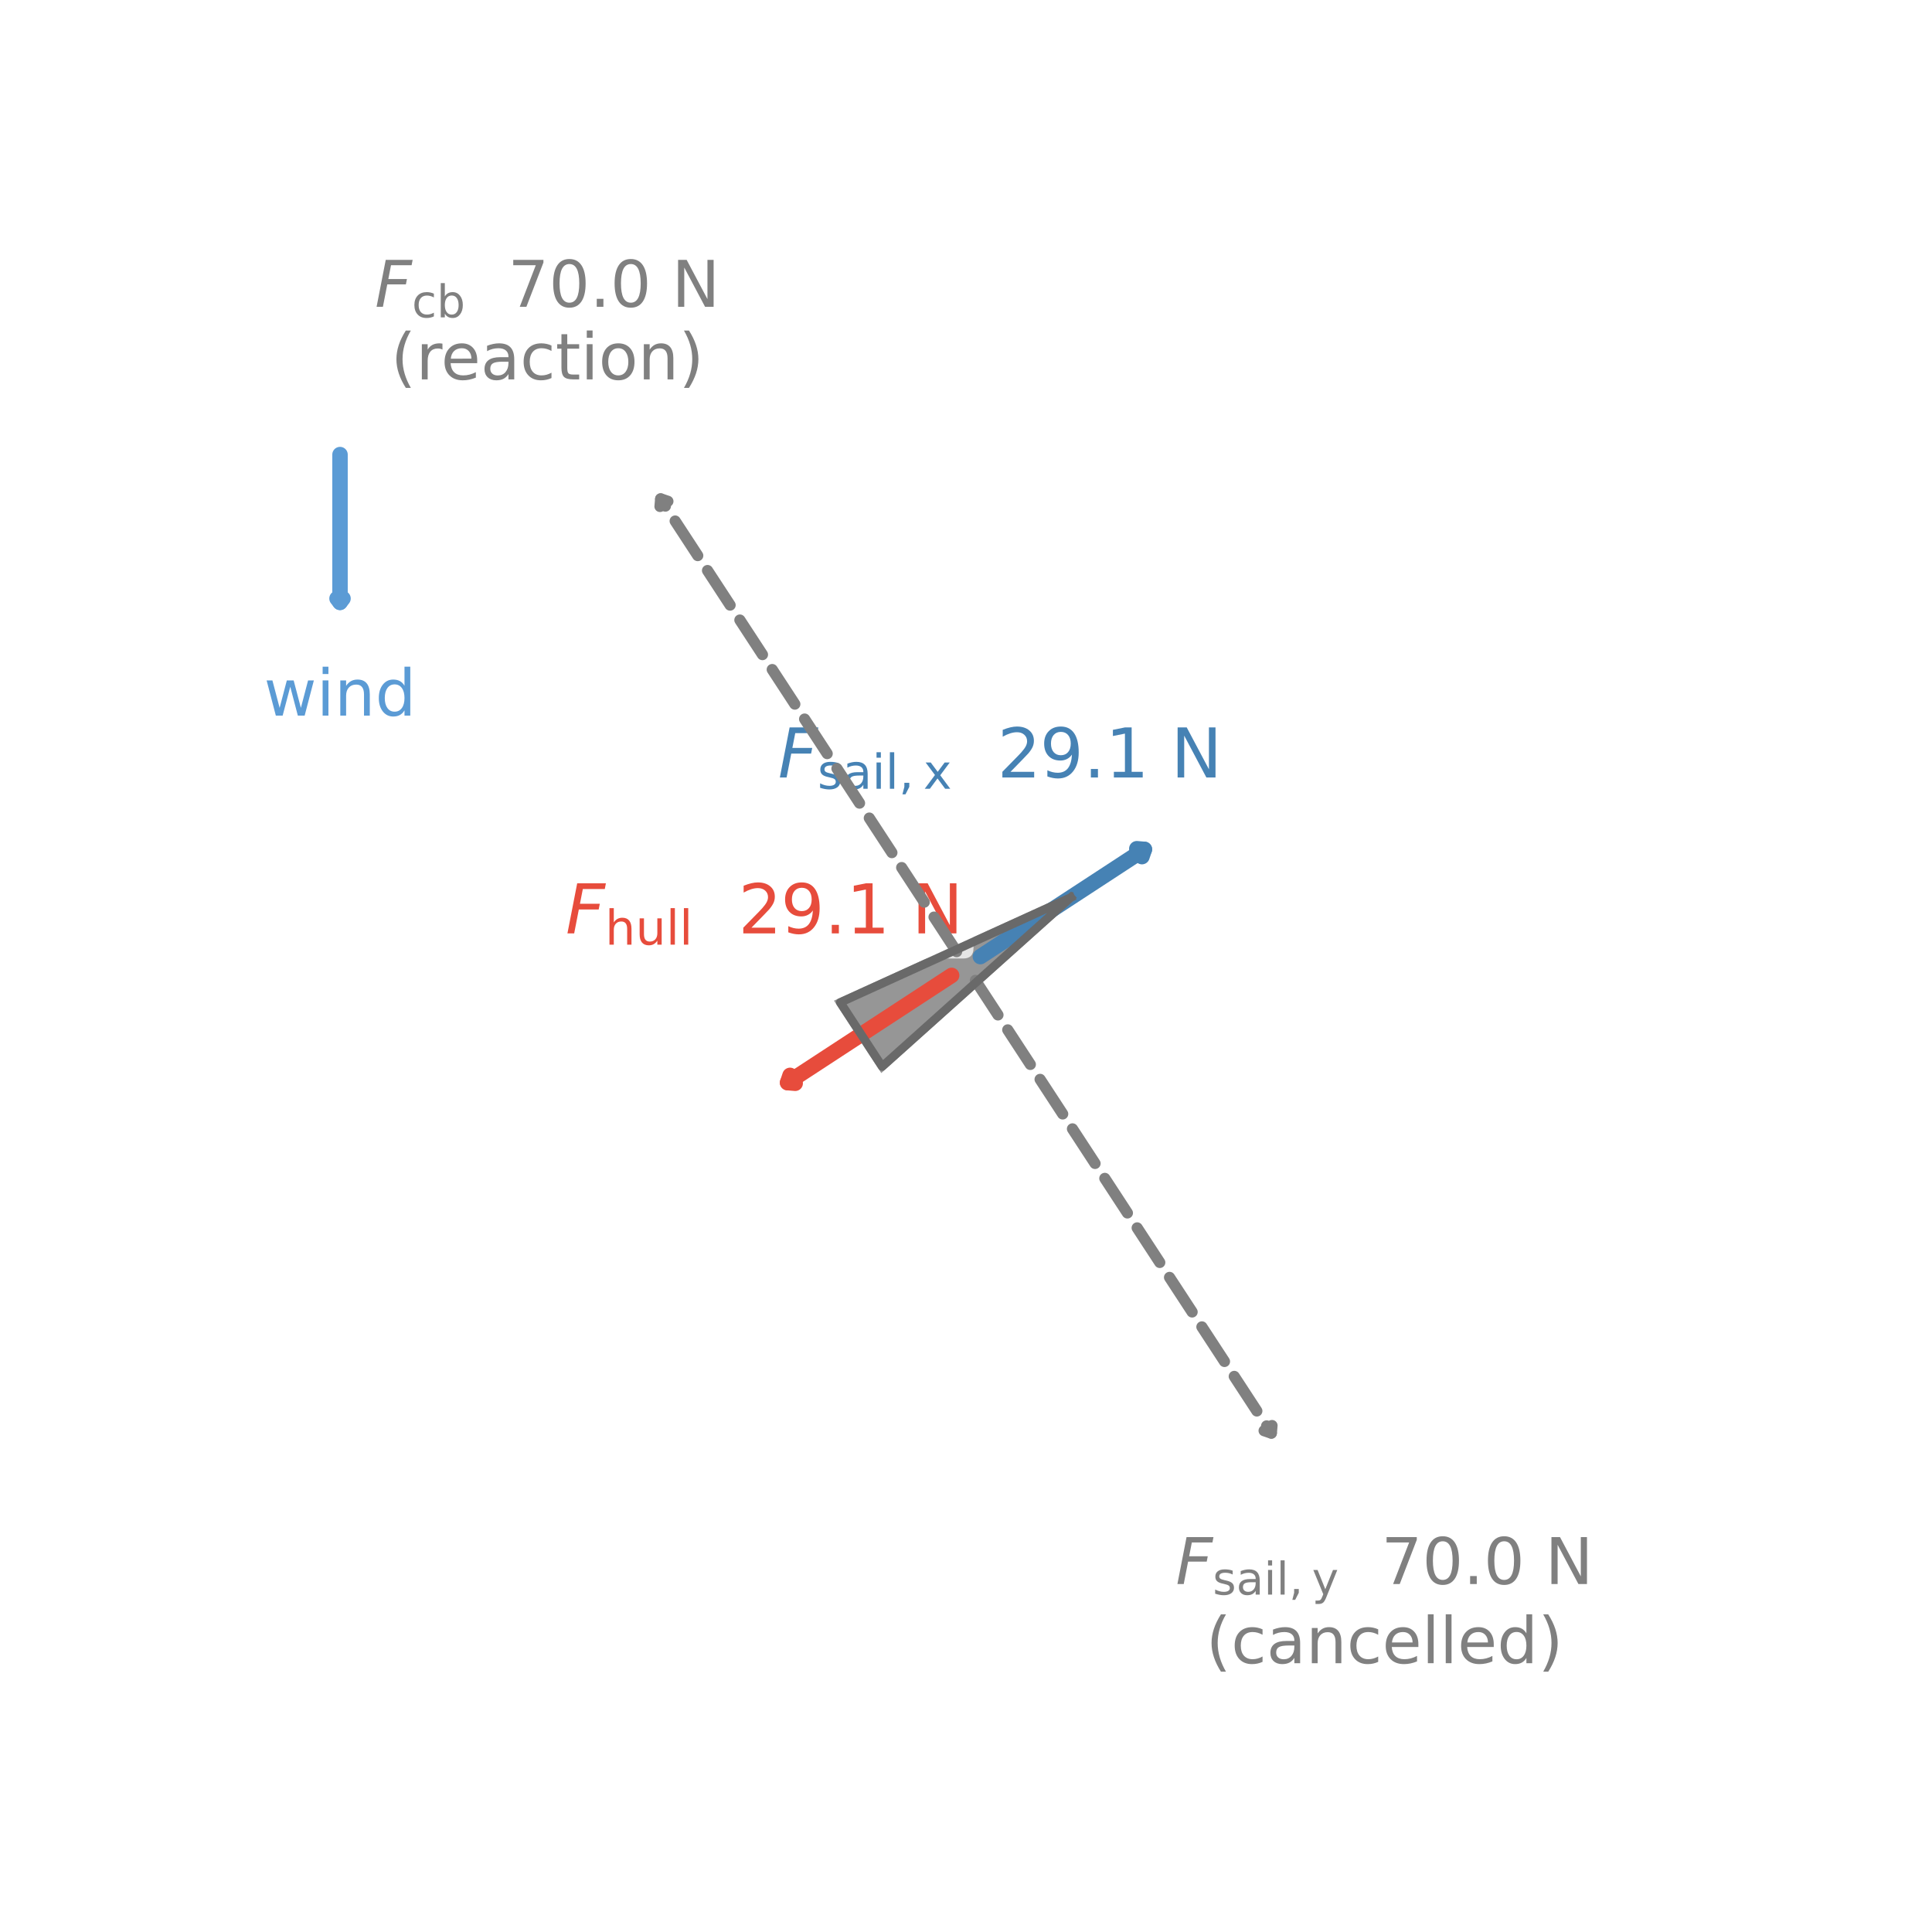
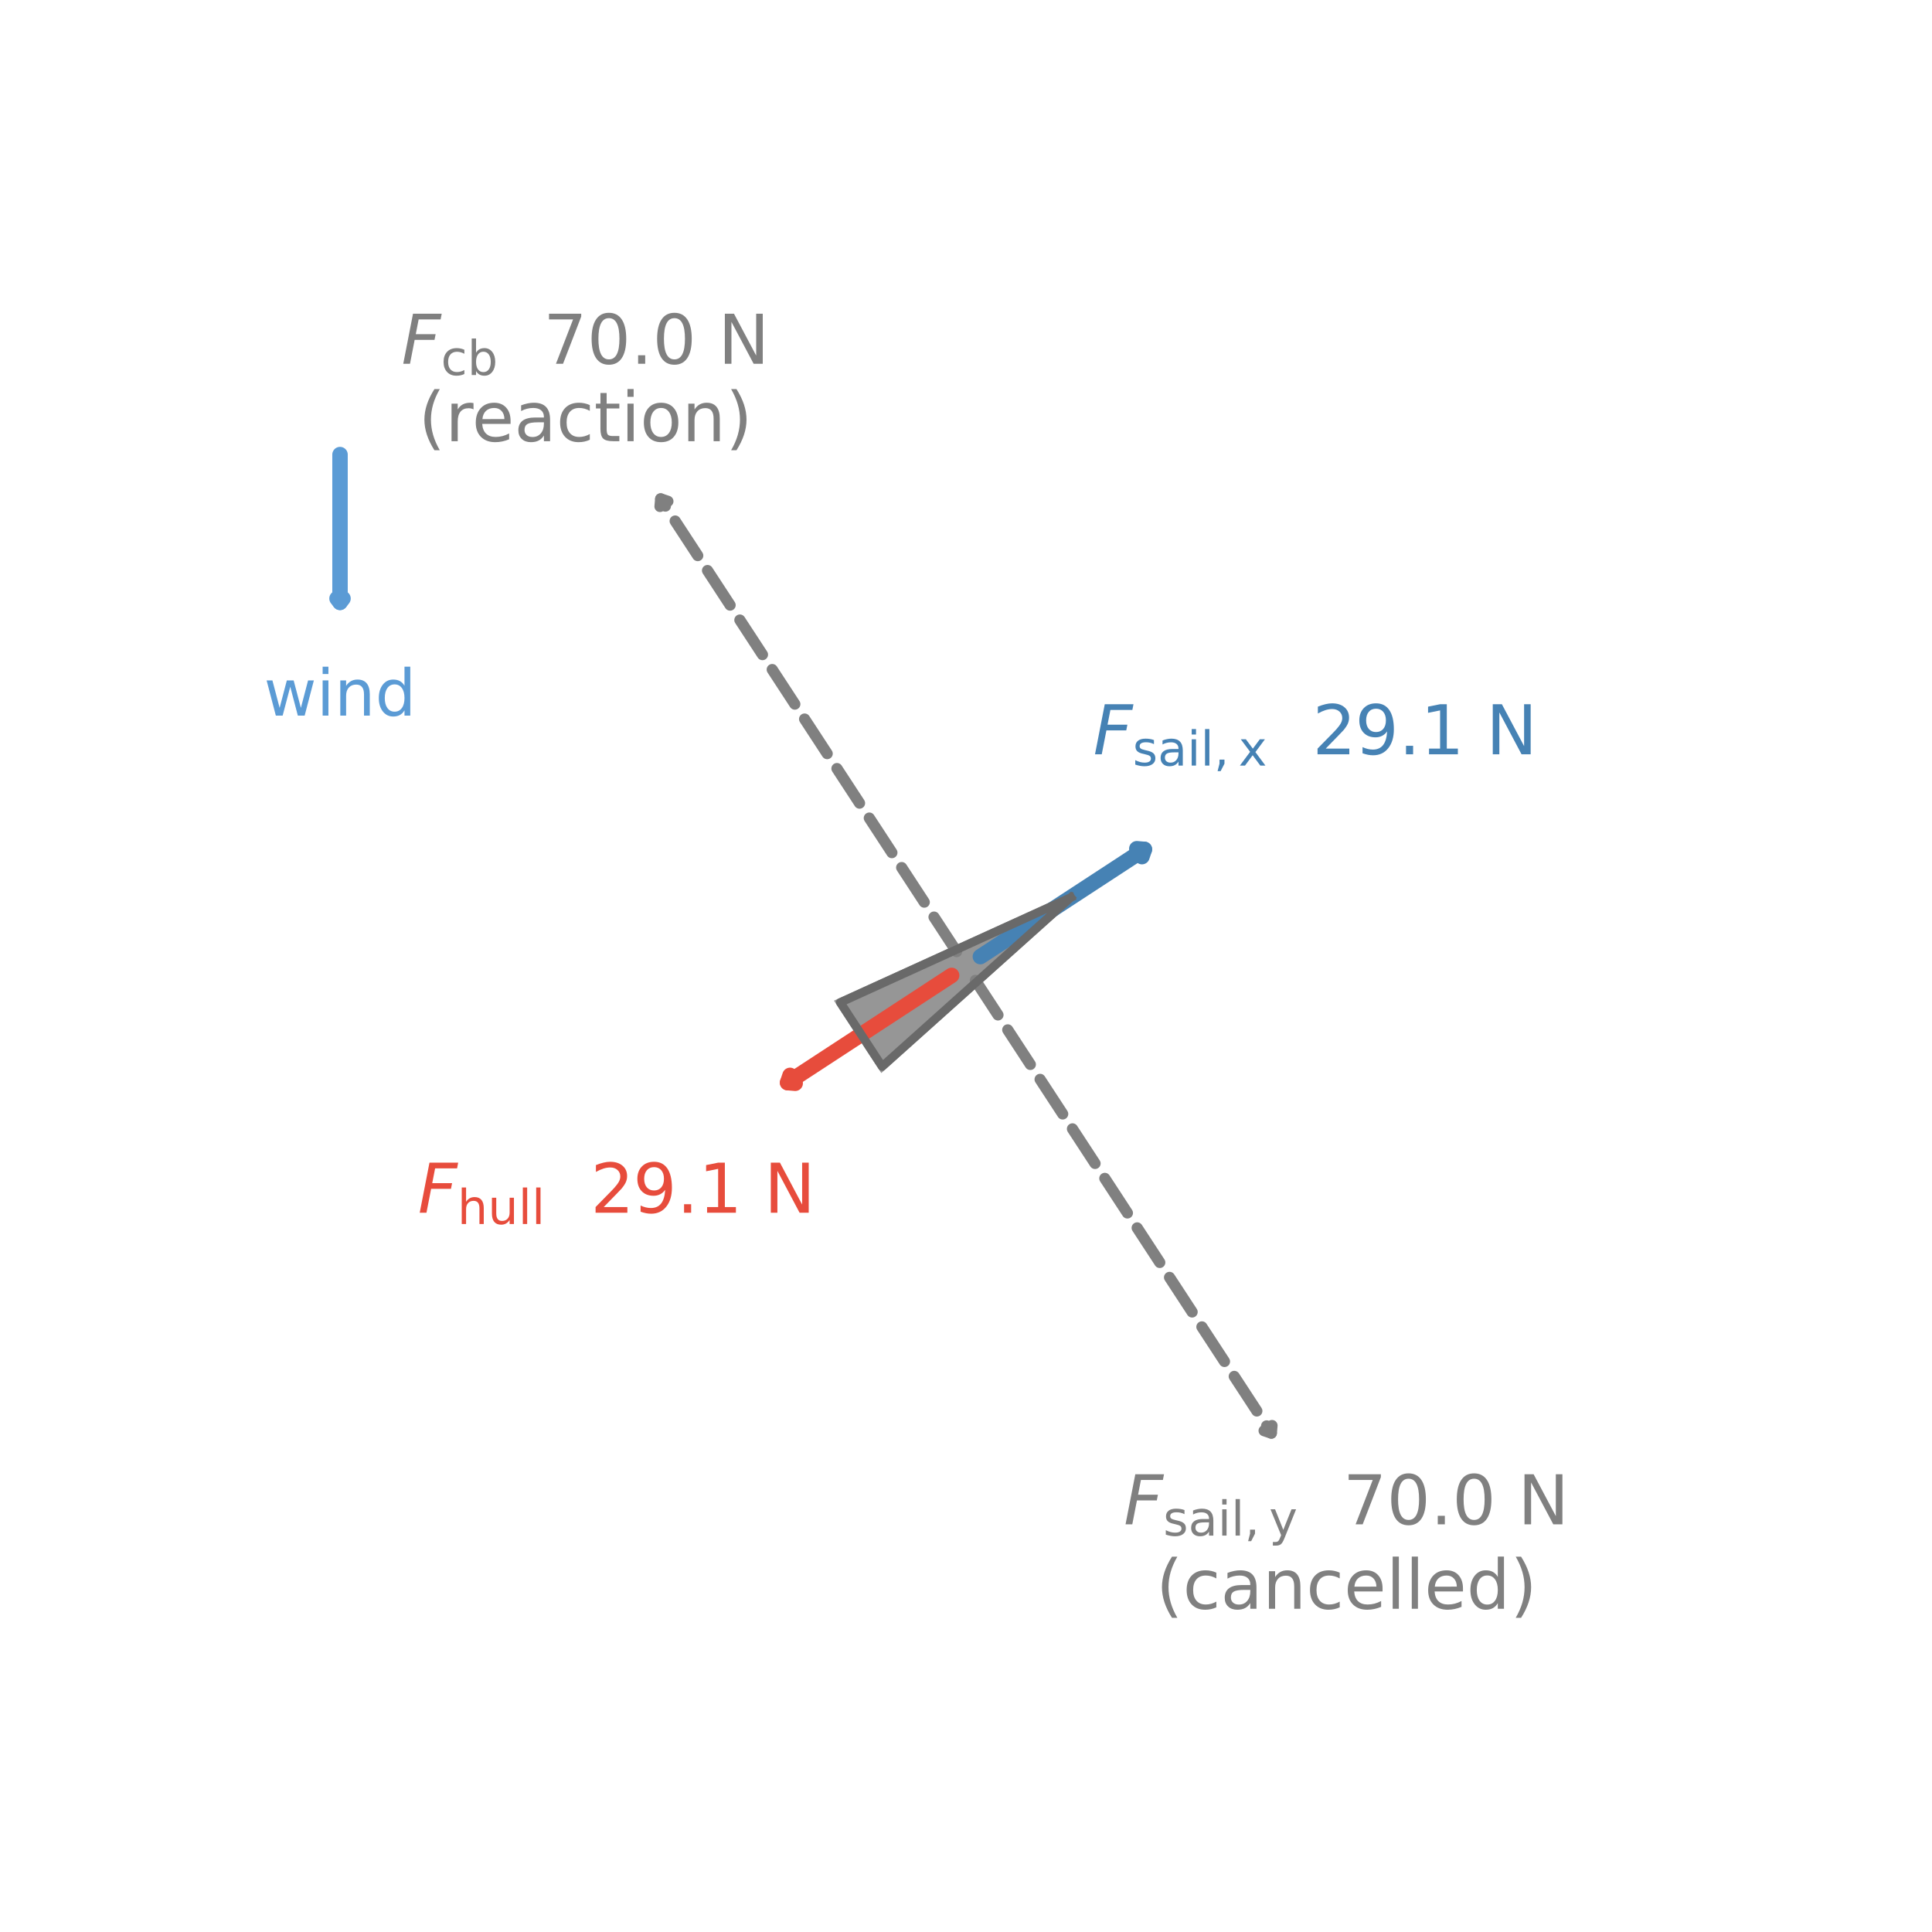
<svg xmlns="http://www.w3.org/2000/svg" xmlns:xlink="http://www.w3.org/1999/xlink" width="225.072pt" height="225.072pt" viewBox="0 0 225.072 225.072" version="1.1">
  <defs>
    <style type="text/css">*{stroke-linejoin: round; stroke-linecap: butt}</style>
  </defs>
  <g id="figure_1">
    <g id="patch_1">
      <path d="M 0 225.072  L 225.072 225.072  L 225.072 -0  L 0 -0  z " style="fill: #ffffff" />
    </g>
    <g id="axes_1">
      <g id="patch_2">
-         <path d="M 124.744 104.556  L 102.766 124.246  L 97.889 116.785  z " clip-path="url(#pf4ee043d40)" style="fill: #696969; opacity: 0.7; stroke: #696969; stroke-linejoin: miter" />
+         <path d="M 124.744 104.556  L 102.766 124.246  L 97.889 116.785  z " clip-path="url(#pe2d0e51305)" style="fill: #696969; opacity: 0.7; stroke: #696969; stroke-linejoin: miter" />
      </g>
      <g id="patch_3">
        <path d="M 114.209 111.442  Q 124.375 104.798 133.321 98.95  " style="fill: none; stroke: #4682b4; stroke-width: 1.8; stroke-linecap: round" />
        <path d="M 132.434 98.873  L 133.321 98.95  L 133.036 99.794  " style="fill: none; stroke: #4682b4; stroke-width: 1.8; stroke-linecap: round" />
      </g>
      <g id="text_1">
        <g id="patch_4">
-           <path d="M 90.636 93.838  L 142.396 93.838  Q 143.596 93.838 143.596 92.638  L 143.596 84.638  Q 143.596 83.438 142.396 83.438  L 90.636 83.438  Q 89.436 83.438 89.436 84.638  L 89.436 92.638  Q 89.436 93.838 90.636 93.838  z " style="fill: #ffffff; opacity: 0.75" />
-         </g>
-         <g style="fill: #4682b4" transform="translate(90.63586 90.63832) scale(0.08 -0.08)">
+           <path d="M 127.351 91.137  L 179.111 91.137  Q 180.311 91.137 180.311 89.937  L 180.311 81.937  Q 180.311 80.737 179.111 80.737  L 127.351 80.737  Q 126.151 80.737 126.151 81.937  L 126.151 89.937  Q 126.151 91.137 127.351 91.137  z " style="fill: #ffffff; opacity: 0.85" />
+         </g>
+         <g style="fill: #4682b4" transform="translate(127.3506 87.93664) scale(0.08 -0.08)">
          <defs>
            <path id="DejaVuSans-Oblique-46" d="M 1081 4666  L 3756 4666  L 3653 4134  L 1606 4134  L 1338 2759  L 3188 2759  L 3084 2228  L 1234 2228  L 800 0  L 172 0  L 1081 4666  z " transform="scale(0.015625)" />
            <path id="DejaVuSans-73" d="M 2834 3397  L 2834 2853  Q 2591 2978 2328 3040  Q 2066 3103 1784 3103  Q 1356 3103 1142 2972  Q 928 2841 928 2578  Q 928 2378 1081 2264  Q 1234 2150 1697 2047  L 1894 2003  Q 2506 1872 2764 1633  Q 3022 1394 3022 966  Q 3022 478 2636 193  Q 2250 -91 1575 -91  Q 1294 -91 989 -36  Q 684 19 347 128  L 347 722  Q 666 556 975 473  Q 1284 391 1588 391  Q 1994 391 2212 530  Q 2431 669 2431 922  Q 2431 1156 2273 1281  Q 2116 1406 1581 1522  L 1381 1569  Q 847 1681 609 1914  Q 372 2147 372 2553  Q 372 3047 722 3315  Q 1072 3584 1716 3584  Q 2034 3584 2315 3537  Q 2597 3491 2834 3397  z " transform="scale(0.015625)" />
            <path id="DejaVuSans-61" d="M 2194 1759  Q 1497 1759 1228 1600  Q 959 1441 959 1056  Q 959 750 1161 570  Q 1363 391 1709 391  Q 2188 391 2477 730  Q 2766 1069 2766 1631  L 2766 1759  L 2194 1759  z M 3341 1997  L 3341 0  L 2766 0  L 2766 531  Q 2569 213 2275 61  Q 1981 -91 1556 -91  Q 1019 -91 701 211  Q 384 513 384 1019  Q 384 1609 779 1909  Q 1175 2209 1959 2209  L 2766 2209  L 2766 2266  Q 2766 2663 2505 2880  Q 2244 3097 1772 3097  Q 1472 3097 1187 3025  Q 903 2953 641 2809  L 641 3341  Q 956 3463 1253 3523  Q 1550 3584 1831 3584  Q 2591 3584 2966 3190  Q 3341 2797 3341 1997  z " transform="scale(0.015625)" />
            <path id="DejaVuSans-69" d="M 603 3500  L 1178 3500  L 1178 0  L 603 0  L 603 3500  z M 603 4863  L 1178 4863  L 1178 4134  L 603 4134  L 603 4863  z " transform="scale(0.015625)" />
            <path id="DejaVuSans-6c" d="M 603 4863  L 1178 4863  L 1178 0  L 603 0  L 603 4863  z " transform="scale(0.015625)" />
            <path id="DejaVuSans-2c" d="M 750 794  L 1409 794  L 1409 256  L 897 -744  L 494 -744  L 750 256  L 750 794  z " transform="scale(0.015625)" />
            <path id="DejaVuSans-78" d="M 3513 3500  L 2247 1797  L 3578 0  L 2900 0  L 1881 1375  L 863 0  L 184 0  L 1544 1831  L 300 3500  L 978 3500  L 1906 2253  L 2834 3500  L 3513 3500  z " transform="scale(0.015625)" />
            <path id="DejaVuSans-20" transform="scale(0.015625)" />
            <path id="DejaVuSans-32" d="M 1228 531  L 3431 531  L 3431 0  L 469 0  L 469 531  Q 828 903 1448 1529  Q 2069 2156 2228 2338  Q 2531 2678 2651 2914  Q 2772 3150 2772 3378  Q 2772 3750 2511 3984  Q 2250 4219 1831 4219  Q 1534 4219 1204 4116  Q 875 4013 500 3803  L 500 4441  Q 881 4594 1212 4672  Q 1544 4750 1819 4750  Q 2544 4750 2975 4387  Q 3406 4025 3406 3419  Q 3406 3131 3298 2873  Q 3191 2616 2906 2266  Q 2828 2175 2409 1742  Q 1991 1309 1228 531  z " transform="scale(0.015625)" />
            <path id="DejaVuSans-39" d="M 703 97  L 703 672  Q 941 559 1184 500  Q 1428 441 1663 441  Q 2288 441 2617 861  Q 2947 1281 2994 2138  Q 2813 1869 2534 1725  Q 2256 1581 1919 1581  Q 1219 1581 811 2004  Q 403 2428 403 3163  Q 403 3881 828 4315  Q 1253 4750 1959 4750  Q 2769 4750 3195 4129  Q 3622 3509 3622 2328  Q 3622 1225 3098 567  Q 2575 -91 1691 -91  Q 1453 -91 1209 -44  Q 966 3 703 97  z M 1959 2075  Q 2384 2075 2632 2365  Q 2881 2656 2881 3163  Q 2881 3666 2632 3958  Q 2384 4250 1959 4250  Q 1534 4250 1286 3958  Q 1038 3666 1038 3163  Q 1038 2656 1286 2365  Q 1534 2075 1959 2075  z " transform="scale(0.015625)" />
            <path id="DejaVuSans-2e" d="M 684 794  L 1344 794  L 1344 0  L 684 0  L 684 794  z " transform="scale(0.015625)" />
            <path id="DejaVuSans-31" d="M 794 531  L 1825 531  L 1825 4091  L 703 3866  L 703 4441  L 1819 4666  L 2450 4666  L 2450 531  L 3481 531  L 3481 0  L 794 0  L 794 531  z " transform="scale(0.015625)" />
            <path id="DejaVuSans-4e" d="M 628 4666  L 1478 4666  L 3547 763  L 3547 4666  L 4159 4666  L 4159 0  L 3309 0  L 1241 3903  L 1241 0  L 628 0  L 628 4666  z " transform="scale(0.015625)" />
          </defs>
          <use xlink:href="#DejaVuSans-Oblique-46" transform="translate(0 0.78125)" />
          <use xlink:href="#DejaVuSans-73" transform="translate(57.51953 -15.625) scale(0.7)" />
          <use xlink:href="#DejaVuSans-61" transform="translate(93.98926 -15.625) scale(0.7)" />
          <use xlink:href="#DejaVuSans-69" transform="translate(136.8848 -15.625) scale(0.7)" />
          <use xlink:href="#DejaVuSans-6c" transform="translate(156.333 -15.625) scale(0.7)" />
          <use xlink:href="#DejaVuSans-2c" transform="translate(175.7812 -15.625) scale(0.7)" />
          <use xlink:href="#DejaVuSans-78" transform="translate(211.6699 -15.625) scale(0.7)" />
          <use xlink:href="#DejaVuSans-20" transform="translate(255.8301 0.78125)" />
          <use xlink:href="#DejaVuSans-20" transform="translate(287.6172 0.78125)" />
          <use xlink:href="#DejaVuSans-32" transform="translate(319.4043 0.78125)" />
          <use xlink:href="#DejaVuSans-39" transform="translate(381.2773 0.78125)" />
          <use xlink:href="#DejaVuSans-2e" transform="translate(444.9004 0.78125)" />
          <use xlink:href="#DejaVuSans-31" transform="translate(476.6875 0.78125)" />
          <use xlink:href="#DejaVuSans-20" transform="translate(540.3105 0.78125)" />
          <use xlink:href="#DejaVuSans-4e" transform="translate(572.0977 0.78125)" />
        </g>
      </g>
      <g id="patch_5">
        <path d="M 110.863 113.63  Q 100.697 120.274 91.751 126.122  " style="fill: none; stroke: #e74c3c; stroke-width: 1.8; stroke-linecap: round" />
        <path d="M 92.638 126.199  L 91.751 126.122  L 92.036 125.278  " style="fill: none; stroke: #e74c3c; stroke-width: 1.8; stroke-linecap: round" />
      </g>
      <g id="text_2">
        <g id="patch_6">
-           <path d="M 65.89 111.662  L 112.21 111.662  Q 113.41 111.662 113.41 110.462  L 113.41 102.72  Q 113.41 101.52 112.21 101.52  L 65.89 101.52  Q 64.69 101.52 64.69 102.72  L 64.69 110.462  Q 64.69 111.662 65.89 111.662  z " style="fill: #ffffff; opacity: 0.75" />
-         </g>
-         <g style="fill: #e74c3c" transform="translate(65.88994 108.7985) scale(0.08 -0.08)">
+           <path d="M 48.681 144.207  L 95.001 144.207  Q 96.201 144.207 96.201 143.007  L 96.201 135.264  Q 96.201 134.064 95.001 134.064  L 48.681 134.064  Q 47.481 134.064 47.481 135.264  L 47.481 143.007  Q 47.481 144.207 48.681 144.207  z " style="fill: #ffffff; opacity: 0.85" />
+         </g>
+         <g style="fill: #e74c3c" transform="translate(48.68142 141.3429) scale(0.08 -0.08)">
          <defs>
            <path id="DejaVuSans-68" d="M 3513 2113  L 3513 0  L 2938 0  L 2938 2094  Q 2938 2591 2744 2837  Q 2550 3084 2163 3084  Q 1697 3084 1428 2787  Q 1159 2491 1159 1978  L 1159 0  L 581 0  L 581 4863  L 1159 4863  L 1159 2956  Q 1366 3272 1645 3428  Q 1925 3584 2291 3584  Q 2894 3584 3203 3211  Q 3513 2838 3513 2113  z " transform="scale(0.015625)" />
            <path id="DejaVuSans-75" d="M 544 1381  L 544 3500  L 1119 3500  L 1119 1403  Q 1119 906 1312 657  Q 1506 409 1894 409  Q 2359 409 2629 706  Q 2900 1003 2900 1516  L 2900 3500  L 3475 3500  L 3475 0  L 2900 0  L 2900 538  Q 2691 219 2414 64  Q 2138 -91 1772 -91  Q 1169 -91 856 284  Q 544 659 544 1381  z M 1991 3584  L 1991 3584  z " transform="scale(0.015625)" />
          </defs>
          <use xlink:href="#DejaVuSans-Oblique-46" transform="translate(0 0.78125)" />
          <use xlink:href="#DejaVuSans-68" transform="translate(57.51953 -15.625) scale(0.7)" />
          <use xlink:href="#DejaVuSans-75" transform="translate(101.8848 -15.625) scale(0.7)" />
          <use xlink:href="#DejaVuSans-6c" transform="translate(146.25 -15.625) scale(0.7)" />
          <use xlink:href="#DejaVuSans-6c" transform="translate(165.6982 -15.625) scale(0.7)" />
          <use xlink:href="#DejaVuSans-20" transform="translate(187.8809 0.78125)" />
          <use xlink:href="#DejaVuSans-20" transform="translate(219.668 0.78125)" />
          <use xlink:href="#DejaVuSans-32" transform="translate(251.4551 0.78125)" />
          <use xlink:href="#DejaVuSans-39" transform="translate(313.3281 0.78125)" />
          <use xlink:href="#DejaVuSans-2e" transform="translate(376.9512 0.78125)" />
          <use xlink:href="#DejaVuSans-31" transform="translate(408.7383 0.78125)" />
          <use xlink:href="#DejaVuSans-20" transform="translate(472.3613 0.78125)" />
          <use xlink:href="#DejaVuSans-4e" transform="translate(504.1484 0.78125)" />
        </g>
      </g>
      <g id="patch_7">
        <path d="M 113.629 114.209  Q 131.156 141.023 148.107 166.957  " style="fill: none; stroke-dasharray: 4.81,2.08; stroke-dashoffset: 0; stroke: #808080; stroke-width: 1.3; stroke-linecap: round" />
        <path d="M 148.185 166.07  L 148.107 166.957  L 147.264 166.672  " style="fill: none; stroke-dasharray: 4.81,2.08; stroke-dashoffset: 0; stroke: #808080; stroke-width: 1.3; stroke-linecap: round" />
      </g>
      <g id="text_3">
        <g id="patch_8">
-           <path d="M 136.964 196.442  L 185.639 196.442  Q 186.764 196.442 186.764 195.317  L 186.764 178.203  Q 186.764 177.078 185.639 177.078  L 136.964 177.078  Q 135.839 177.078 135.839 178.203  L 135.839 195.317  Q 135.839 196.442 136.964 196.442  z " style="fill: #ffffff; opacity: 0.8" />
-         </g>
-         <g style="fill: #808080" transform="translate(136.964 184.5936) scale(0.075 -0.075)">
+           <path d="M 130.908 190.279  L 182.828 190.279  Q 184.028 190.279 184.028 189.079  L 184.028 170.825  Q 184.028 169.625 182.828 169.625  L 130.908 169.625  Q 129.708 169.625 129.708 170.825  L 129.708 189.079  Q 129.708 190.279 130.908 190.279  z " style="fill: #ffffff; opacity: 0.85" />
+         </g>
+         <g style="fill: #808080" transform="translate(130.9083 177.6412) scale(0.08 -0.08)">
          <defs>
            <path id="DejaVuSans-79" d="M 2059 -325  Q 1816 -950 1584 -1140  Q 1353 -1331 966 -1331  L 506 -1331  L 506 -850  L 844 -850  Q 1081 -850 1212 -737  Q 1344 -625 1503 -206  L 1606 56  L 191 3500  L 800 3500  L 1894 763  L 2988 3500  L 3597 3500  L 2059 -325  z " transform="scale(0.015625)" />
            <path id="DejaVuSans-37" d="M 525 4666  L 3525 4666  L 3525 4397  L 1831 0  L 1172 0  L 2766 4134  L 525 4134  L 525 4666  z " transform="scale(0.015625)" />
            <path id="DejaVuSans-30" d="M 2034 4250  Q 1547 4250 1301 3770  Q 1056 3291 1056 2328  Q 1056 1369 1301 889  Q 1547 409 2034 409  Q 2525 409 2770 889  Q 3016 1369 3016 2328  Q 3016 3291 2770 3770  Q 2525 4250 2034 4250  z M 2034 4750  Q 2819 4750 3233 4129  Q 3647 3509 3647 2328  Q 3647 1150 3233 529  Q 2819 -91 2034 -91  Q 1250 -91 836 529  Q 422 1150 422 2328  Q 422 3509 836 4129  Q 1250 4750 2034 4750  z " transform="scale(0.015625)" />
          </defs>
          <use xlink:href="#DejaVuSans-Oblique-46" transform="translate(0 0.78125)" />
          <use xlink:href="#DejaVuSans-73" transform="translate(57.51953 -15.625) scale(0.7)" />
          <use xlink:href="#DejaVuSans-61" transform="translate(93.98926 -15.625) scale(0.7)" />
          <use xlink:href="#DejaVuSans-69" transform="translate(136.8848 -15.625) scale(0.7)" />
          <use xlink:href="#DejaVuSans-6c" transform="translate(156.333 -15.625) scale(0.7)" />
          <use xlink:href="#DejaVuSans-2c" transform="translate(175.7812 -15.625) scale(0.7)" />
          <use xlink:href="#DejaVuSans-79" transform="translate(211.6699 -15.625) scale(0.7)" />
          <use xlink:href="#DejaVuSans-20" transform="translate(255.8301 0.78125)" />
          <use xlink:href="#DejaVuSans-20" transform="translate(287.6172 0.78125)" />
          <use xlink:href="#DejaVuSans-37" transform="translate(319.4043 0.78125)" />
          <use xlink:href="#DejaVuSans-30" transform="translate(383.0273 0.78125)" />
          <use xlink:href="#DejaVuSans-2e" transform="translate(446.6504 0.78125)" />
          <use xlink:href="#DejaVuSans-30" transform="translate(478.4375 0.78125)" />
          <use xlink:href="#DejaVuSans-20" transform="translate(542.0605 0.78125)" />
          <use xlink:href="#DejaVuSans-4e" transform="translate(573.8477 0.78125)" />
        </g>
-         <g style="fill: #808080" transform="translate(140.4978 193.7572) scale(0.075 -0.075)">
+         <g style="fill: #808080" transform="translate(134.6776 187.4157) scale(0.08 -0.08)">
          <defs>
            <path id="DejaVuSans-28" d="M 1984 4856  Q 1566 4138 1362 3434  Q 1159 2731 1159 2009  Q 1159 1288 1364 580  Q 1569 -128 1984 -844  L 1484 -844  Q 1016 -109 783 600  Q 550 1309 550 2009  Q 550 2706 781 3412  Q 1013 4119 1484 4856  L 1984 4856  z " transform="scale(0.015625)" />
            <path id="DejaVuSans-63" d="M 3122 3366  L 3122 2828  Q 2878 2963 2633 3030  Q 2388 3097 2138 3097  Q 1578 3097 1268 2742  Q 959 2388 959 1747  Q 959 1106 1268 751  Q 1578 397 2138 397  Q 2388 397 2633 464  Q 2878 531 3122 666  L 3122 134  Q 2881 22 2623 -34  Q 2366 -91 2075 -91  Q 1284 -91 818 406  Q 353 903 353 1747  Q 353 2603 823 3093  Q 1294 3584 2113 3584  Q 2378 3584 2631 3529  Q 2884 3475 3122 3366  z " transform="scale(0.015625)" />
            <path id="DejaVuSans-6e" d="M 3513 2113  L 3513 0  L 2938 0  L 2938 2094  Q 2938 2591 2744 2837  Q 2550 3084 2163 3084  Q 1697 3084 1428 2787  Q 1159 2491 1159 1978  L 1159 0  L 581 0  L 581 3500  L 1159 3500  L 1159 2956  Q 1366 3272 1645 3428  Q 1925 3584 2291 3584  Q 2894 3584 3203 3211  Q 3513 2838 3513 2113  z " transform="scale(0.015625)" />
            <path id="DejaVuSans-65" d="M 3597 1894  L 3597 1613  L 953 1613  Q 991 1019 1311 708  Q 1631 397 2203 397  Q 2534 397 2845 478  Q 3156 559 3463 722  L 3463 178  Q 3153 47 2828 -22  Q 2503 -91 2169 -91  Q 1331 -91 842 396  Q 353 884 353 1716  Q 353 2575 817 3079  Q 1281 3584 2069 3584  Q 2775 3584 3186 3129  Q 3597 2675 3597 1894  z M 3022 2063  Q 3016 2534 2758 2815  Q 2500 3097 2075 3097  Q 1594 3097 1305 2825  Q 1016 2553 972 2059  L 3022 2063  z " transform="scale(0.015625)" />
            <path id="DejaVuSans-64" d="M 2906 2969  L 2906 4863  L 3481 4863  L 3481 0  L 2906 0  L 2906 525  Q 2725 213 2448 61  Q 2172 -91 1784 -91  Q 1150 -91 751 415  Q 353 922 353 1747  Q 353 2572 751 3078  Q 1150 3584 1784 3584  Q 2172 3584 2448 3432  Q 2725 3281 2906 2969  z M 947 1747  Q 947 1113 1208 752  Q 1469 391 1925 391  Q 2381 391 2643 752  Q 2906 1113 2906 1747  Q 2906 2381 2643 2742  Q 2381 3103 1925 3103  Q 1469 3103 1208 2742  Q 947 2381 947 1747  z " transform="scale(0.015625)" />
            <path id="DejaVuSans-29" d="M 513 4856  L 1013 4856  Q 1481 4119 1714 3412  Q 1947 2706 1947 2009  Q 1947 1309 1714 600  Q 1481 -109 1013 -844  L 513 -844  Q 928 -128 1133 580  Q 1338 1288 1338 2009  Q 1338 2731 1133 3434  Q 928 4138 513 4856  z " transform="scale(0.015625)" />
          </defs>
          <use xlink:href="#DejaVuSans-28" />
          <use xlink:href="#DejaVuSans-63" transform="translate(39.01367 0)" />
          <use xlink:href="#DejaVuSans-61" transform="translate(93.99414 0)" />
          <use xlink:href="#DejaVuSans-6e" transform="translate(155.2734 0)" />
          <use xlink:href="#DejaVuSans-63" transform="translate(218.6523 0)" />
          <use xlink:href="#DejaVuSans-65" transform="translate(273.6328 0)" />
          <use xlink:href="#DejaVuSans-6c" transform="translate(335.1562 0)" />
          <use xlink:href="#DejaVuSans-6c" transform="translate(362.9395 0)" />
          <use xlink:href="#DejaVuSans-65" transform="translate(390.7227 0)" />
          <use xlink:href="#DejaVuSans-64" transform="translate(452.2461 0)" />
          <use xlink:href="#DejaVuSans-29" transform="translate(515.7227 0)" />
        </g>
      </g>
      <g id="patch_9">
        <path d="M 111.443 110.863  Q 93.916 84.049 76.965 58.115  " style="fill: none; stroke-dasharray: 4.81,2.08; stroke-dashoffset: 0; stroke: #808080; stroke-width: 1.3; stroke-linecap: round" />
        <path d="M 76.887 59.002  L 76.965 58.115  L 77.808 58.4  " style="fill: none; stroke-dasharray: 4.81,2.08; stroke-dashoffset: 0; stroke: #808080; stroke-width: 1.3; stroke-linecap: round" />
      </g>
      <g id="text_4">
        <g id="patch_10">
-           <path d="M 43.671 46.883  L 83.871 46.883  Q 84.996 46.883 84.996 45.758  L 84.996 30.101  Q 84.996 28.976 83.871 28.976  L 43.671 28.976  Q 42.546 28.976 42.546 30.101  L 42.546 45.758  Q 42.546 46.883 43.671 46.883  z " style="fill: #ffffff; opacity: 0.8" />
-         </g>
-         <g style="fill: #808080" transform="translate(43.6705 35.79961) scale(0.075 -0.075)">
+           <path d="M 46.764 54.262  L 89.644 54.262  Q 90.844 54.262 90.844 53.062  L 90.844 36.361  Q 90.844 35.161 89.644 35.161  L 46.764 35.161  Q 45.564 35.161 45.564 36.361  L 45.564 53.062  Q 45.564 54.262 46.764 54.262  z " style="fill: #ffffff; opacity: 0.85" />
+         </g>
+         <g style="fill: #808080" transform="translate(46.76373 42.44007) scale(0.08 -0.08)">
          <defs>
            <path id="DejaVuSans-62" d="M 3116 1747  Q 3116 2381 2855 2742  Q 2594 3103 2138 3103  Q 1681 3103 1420 2742  Q 1159 2381 1159 1747  Q 1159 1113 1420 752  Q 1681 391 2138 391  Q 2594 391 2855 752  Q 3116 1113 3116 1747  z M 1159 2969  Q 1341 3281 1617 3432  Q 1894 3584 2278 3584  Q 2916 3584 3314 3078  Q 3713 2572 3713 1747  Q 3713 922 3314 415  Q 2916 -91 2278 -91  Q 1894 -91 1617 61  Q 1341 213 1159 525  L 1159 0  L 581 0  L 581 4863  L 1159 4863  L 1159 2969  z " transform="scale(0.015625)" />
          </defs>
          <use xlink:href="#DejaVuSans-Oblique-46" transform="translate(0 0.78125)" />
          <use xlink:href="#DejaVuSans-63" transform="translate(57.51953 -15.625) scale(0.7)" />
          <use xlink:href="#DejaVuSans-62" transform="translate(96.00586 -15.625) scale(0.7)" />
          <use xlink:href="#DejaVuSans-20" transform="translate(143.1738 0.78125)" />
          <use xlink:href="#DejaVuSans-20" transform="translate(174.9609 0.78125)" />
          <use xlink:href="#DejaVuSans-37" transform="translate(206.748 0.78125)" />
          <use xlink:href="#DejaVuSans-30" transform="translate(270.3711 0.78125)" />
          <use xlink:href="#DejaVuSans-2e" transform="translate(333.9941 0.78125)" />
          <use xlink:href="#DejaVuSans-30" transform="translate(365.7812 0.78125)" />
          <use xlink:href="#DejaVuSans-20" transform="translate(429.4043 0.78125)" />
          <use xlink:href="#DejaVuSans-4e" transform="translate(461.1914 0.78125)" />
        </g>
-         <g style="fill: #808080" transform="translate(45.53671 44.19797) scale(0.075 -0.075)">
+         <g style="fill: #808080" transform="translate(48.75435 51.39832) scale(0.08 -0.08)">
          <defs>
            <path id="DejaVuSans-72" d="M 2631 2963  Q 2534 3019 2420 3045  Q 2306 3072 2169 3072  Q 1681 3072 1420 2755  Q 1159 2438 1159 1844  L 1159 0  L 581 0  L 581 3500  L 1159 3500  L 1159 2956  Q 1341 3275 1631 3429  Q 1922 3584 2338 3584  Q 2397 3584 2469 3576  Q 2541 3569 2628 3553  L 2631 2963  z " transform="scale(0.015625)" />
            <path id="DejaVuSans-74" d="M 1172 4494  L 1172 3500  L 2356 3500  L 2356 3053  L 1172 3053  L 1172 1153  Q 1172 725 1289 603  Q 1406 481 1766 481  L 2356 481  L 2356 0  L 1766 0  Q 1100 0 847 248  Q 594 497 594 1153  L 594 3053  L 172 3053  L 172 3500  L 594 3500  L 594 4494  L 1172 4494  z " transform="scale(0.015625)" />
            <path id="DejaVuSans-6f" d="M 1959 3097  Q 1497 3097 1228 2736  Q 959 2375 959 1747  Q 959 1119 1226 758  Q 1494 397 1959 397  Q 2419 397 2687 759  Q 2956 1122 2956 1747  Q 2956 2369 2687 2733  Q 2419 3097 1959 3097  z M 1959 3584  Q 2709 3584 3137 3096  Q 3566 2609 3566 1747  Q 3566 888 3137 398  Q 2709 -91 1959 -91  Q 1206 -91 779 398  Q 353 888 353 1747  Q 353 2609 779 3096  Q 1206 3584 1959 3584  z " transform="scale(0.015625)" />
          </defs>
          <use xlink:href="#DejaVuSans-28" />
          <use xlink:href="#DejaVuSans-72" transform="translate(39.01367 0)" />
          <use xlink:href="#DejaVuSans-65" transform="translate(77.87695 0)" />
          <use xlink:href="#DejaVuSans-61" transform="translate(139.4004 0)" />
          <use xlink:href="#DejaVuSans-63" transform="translate(200.6797 0)" />
          <use xlink:href="#DejaVuSans-74" transform="translate(255.6602 0)" />
          <use xlink:href="#DejaVuSans-69" transform="translate(294.8691 0)" />
          <use xlink:href="#DejaVuSans-6f" transform="translate(322.6523 0)" />
          <use xlink:href="#DejaVuSans-6e" transform="translate(383.834 0)" />
          <use xlink:href="#DejaVuSans-29" transform="translate(447.2129 0)" />
        </g>
      </g>
      <g id="patch_11">
        <path d="M 39.611 52.957  Q 39.611 62.299 39.611 70.174  " style="fill: none; stroke: #5b9bd5; stroke-width: 1.8; stroke-linecap: round" />
        <path d="M 39.961 69.724  L 39.611 70.174  L 39.261 69.724  " style="fill: none; stroke: #5b9bd5; stroke-width: 1.8; stroke-linecap: round" />
      </g>
      <g id="text_5">
        <g style="fill: #5b9bd5" transform="translate(30.74526 83.36603) scale(0.075 -0.075)">
          <defs>
            <path id="DejaVuSans-77" d="M 269 3500  L 844 3500  L 1563 769  L 2278 3500  L 2956 3500  L 3675 769  L 4391 3500  L 4966 3500  L 4050 0  L 3372 0  L 2619 2869  L 1863 0  L 1184 0  L 269 3500  z " transform="scale(0.015625)" />
          </defs>
          <use xlink:href="#DejaVuSans-77" />
          <use xlink:href="#DejaVuSans-69" transform="translate(81.78711 0)" />
          <use xlink:href="#DejaVuSans-6e" transform="translate(109.5703 0)" />
          <use xlink:href="#DejaVuSans-64" transform="translate(172.9492 0)" />
        </g>
      </g>
      <g id="line2d_1">
-         <path d="M 124.744 104.556  L 102.766 124.246  L 97.889 116.785  L 124.744 104.556  " clip-path="url(#pf4ee043d40)" style="fill: none; stroke: #696969; stroke-linecap: square" />
+         <path d="M 124.744 104.556  L 102.766 124.246  L 97.889 116.785  L 124.744 104.556  " clip-path="url(#pe2d0e51305)" style="fill: none; stroke: #696969; stroke-linecap: square" />
      </g>
    </g>
  </g>
  <defs>
-     <clipPath id="pf4ee043d40">
+     <clipPath id="pe2d0e51305">
      <rect x="7.2" y="7.2" width="210.672" height="210.672" />
    </clipPath>
  </defs>
</svg>
